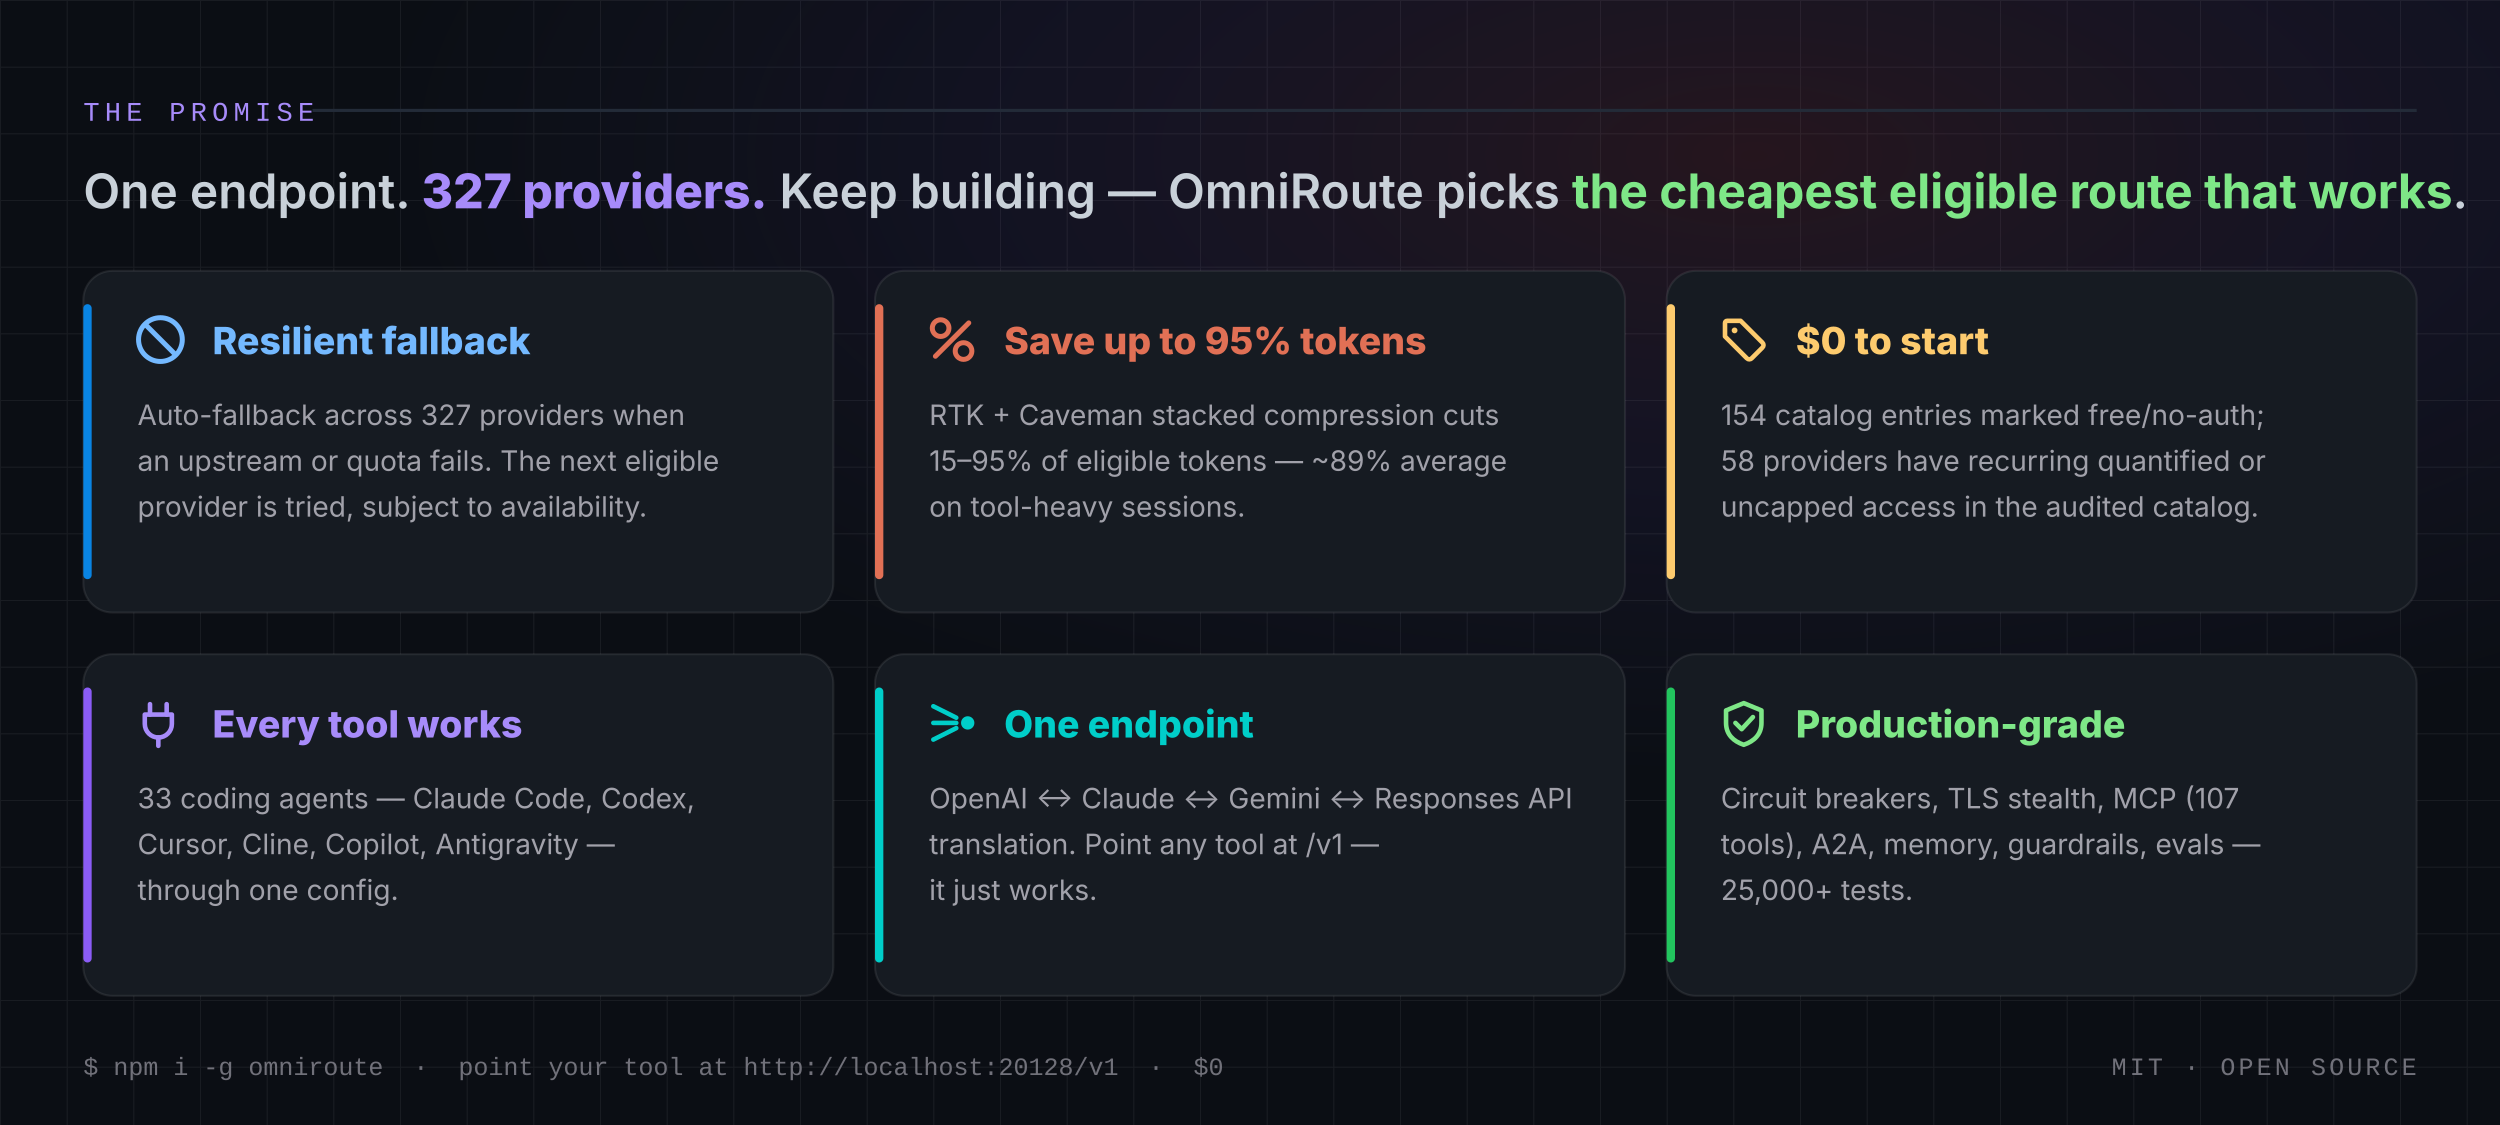
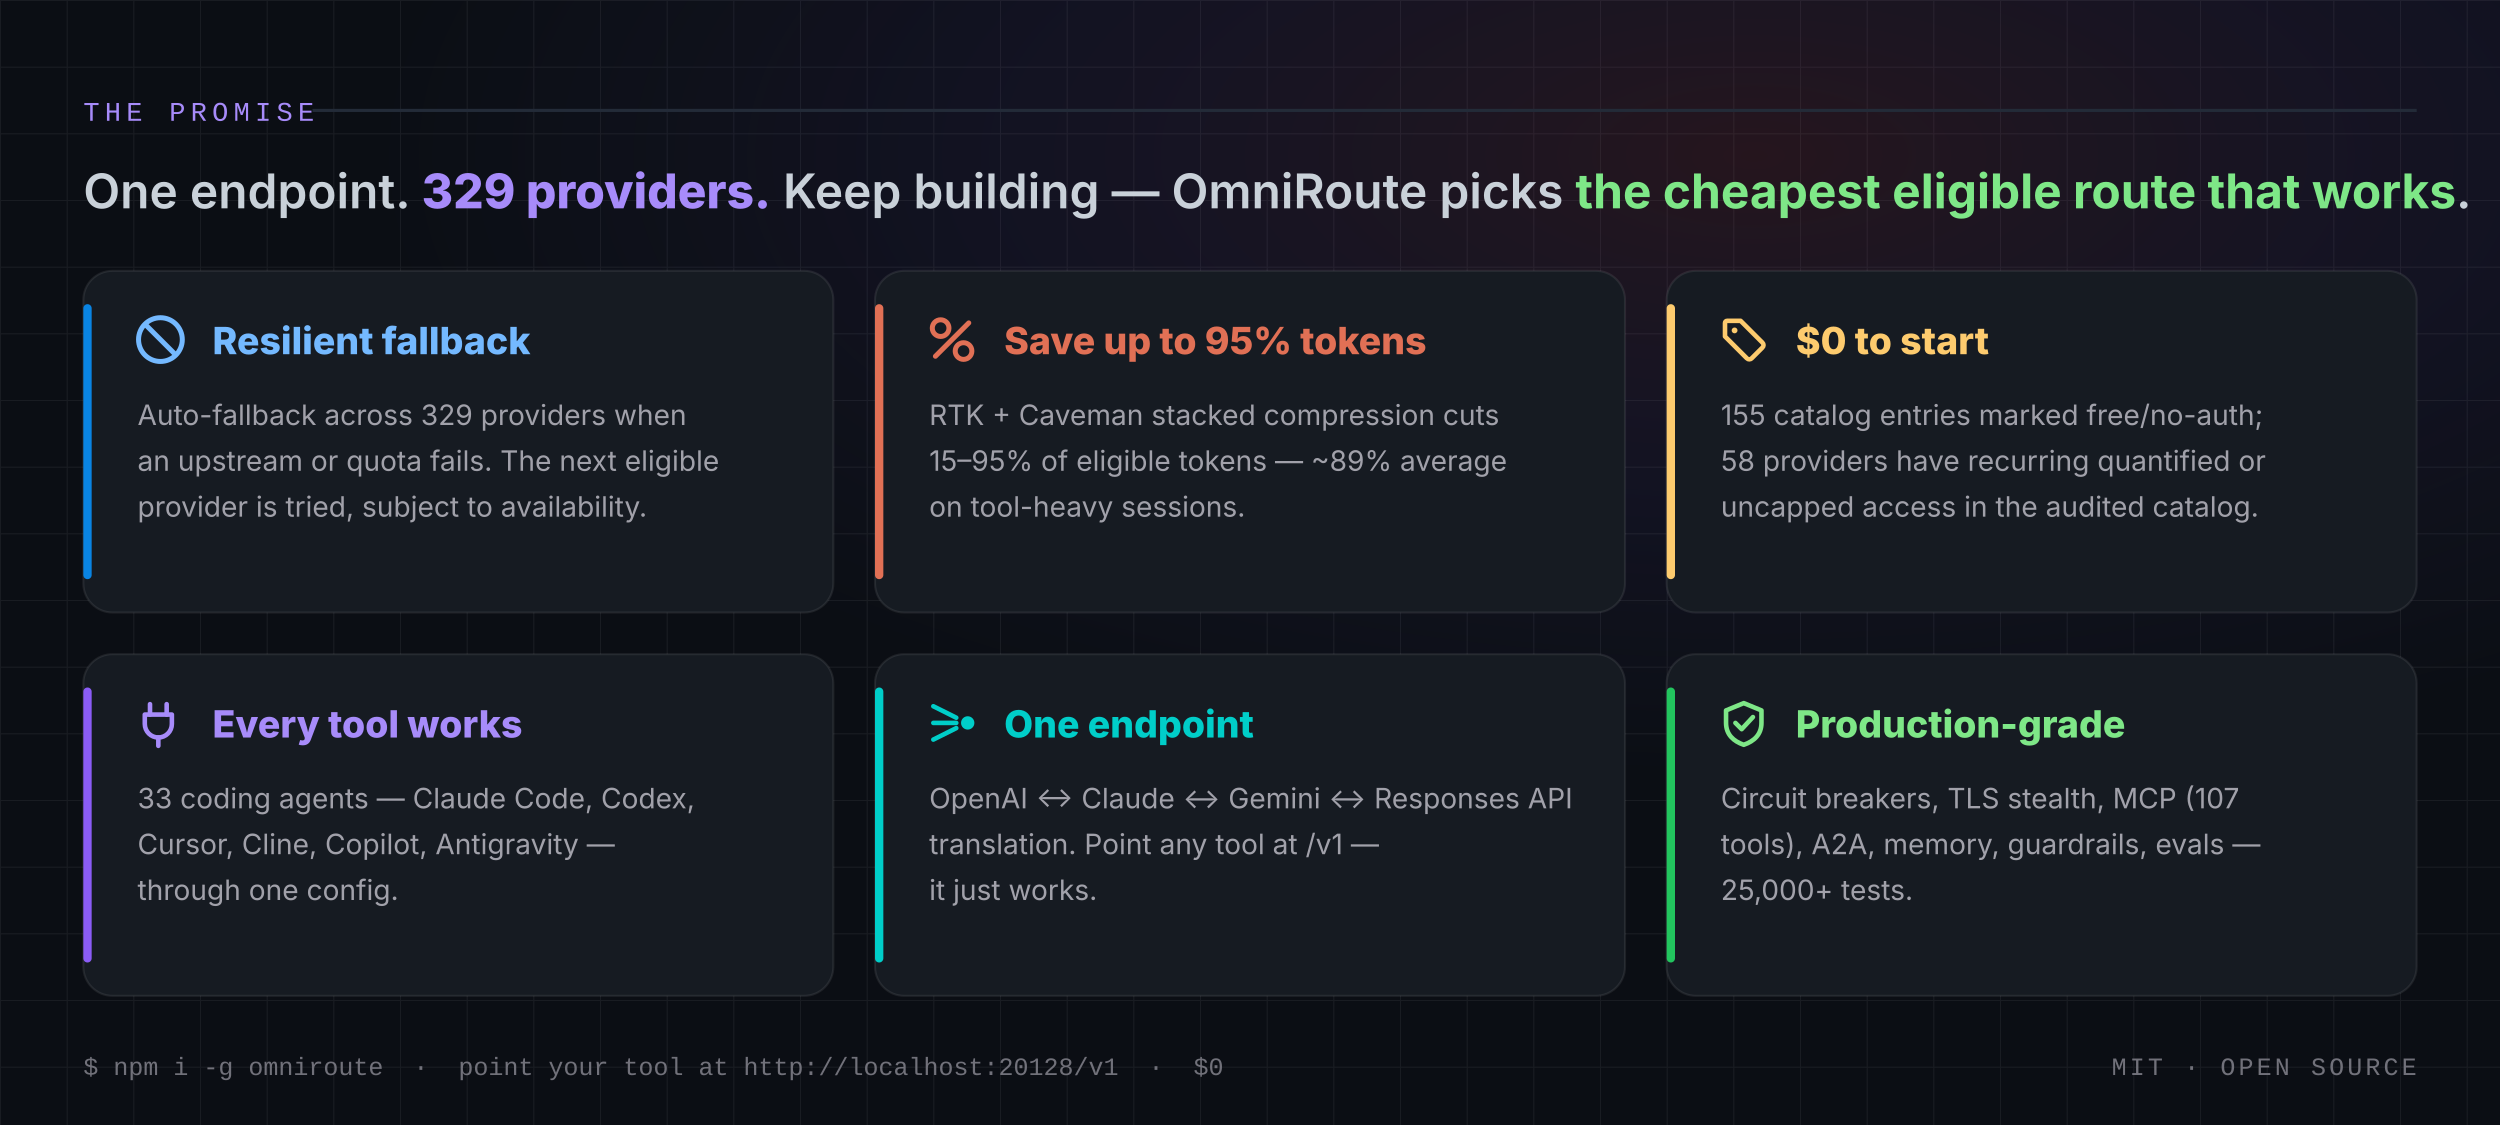
- <svg xmlns="http://www.w3.org/2000/svg" viewBox="0 0 1200 540" role="img" aria-label="The OmniRoute promise: one endpoint, 327 providers — keep building while OmniRoute picks the cheapest eligible route that works. Six pillars. Resilient fallback: automatic fallback across 327 providers when an upstream or quota fails; the next eligible provider is tried subject to availability. Save up to 95 percent of tokens: RTK plus Caveman stacked compression cuts 15 to 95 percent of eligible tokens, about 89 percent average on tool-heavy sessions. Zero dollars to start: 154 catalog entries marked free or no-auth, including 58 providers represented by recurring quantified or uncapped catalog access. Every tool works: 33 coding agents including Claude Code, Codex, Cursor, Cline, Copilot and Antigravity through one config. One endpoint: OpenAI, Claude, Gemini and Responses API translation — point any tool at /v1 and it just works. Production-grade: circuit breakers, TLS stealth, MCP with 107 tools, A2A, memory, guardrails, evals — 25,000+ tests.">
+ <svg xmlns="http://www.w3.org/2000/svg" viewBox="0 0 1200 540" role="img" aria-label="The OmniRoute promise: one endpoint, 329 providers — keep building while OmniRoute picks the cheapest eligible route that works. Six pillars. Resilient fallback: automatic fallback across 329 providers when an upstream or quota fails; the next eligible provider is tried subject to availability. Save up to 95 percent of tokens: RTK plus Caveman stacked compression cuts 15 to 95 percent of eligible tokens, about 89 percent average on tool-heavy sessions. Zero dollars to start: 155 catalog entries marked free or no-auth, including 58 providers represented by recurring quantified or uncapped catalog access. Every tool works: 33 coding agents including Claude Code, Codex, Cursor, Cline, Copilot and Antigravity through one config. One endpoint: OpenAI, Claude, Gemini and Responses API translation — point any tool at /v1 and it just works. Production-grade: circuit breakers, TLS stealth, MCP with 107 tools, A2A, memory, guardrails, evals — 25,000+ tests.">
  <defs>
    <pattern id="gridPaperP" width="32" height="32" patternUnits="userSpaceOnUse">
      <path d="M 32 0 L 0 0 0 32" fill="none" stroke="#ffffff" stroke-opacity="0.06" stroke-width="1" />
    </pattern>
    <radialGradient id="bgGlowP" cx="70%" cy="14%" r="55%">
      <stop offset="0%" stop-color="#e54d5e" stop-opacity="0.12" />
      <stop offset="55%" stop-color="#8b5cf6" stop-opacity="0.06" />
      <stop offset="100%" stop-color="#6366f1" stop-opacity="0" />
    </radialGradient>
  </defs>
  <rect width="1200" height="540" fill="#0b0e14" />
  <rect width="1200" height="540" fill="url(#gridPaperP)" />
  <rect width="1200" height="540" fill="url(#bgGlowP)" />
  <g>
    <text x="40" y="58" font-family="Consolas, 'Courier New', monospace" font-size="13" letter-spacing="2.5" fill="#a78bfa">THE PROMISE</text>
    <line x1="150" y1="53" x2="1160" y2="53" stroke="#232b38" stroke-width="1.5" />
  </g>
  <g>
-     <text x="40" y="100" font-family="Inter, 'Segoe UI', Arial, Helvetica, system-ui, sans-serif" font-size="23" font-weight="600" fill="#c9d1d9">One endpoint. <tspan fill="#a78bfa" font-weight="800">327 providers.</tspan> Keep building — OmniRoute picks <tspan fill="#7ee787" font-weight="700">the cheapest eligible route that works</tspan>.</text>
+     <text x="40" y="100" font-family="Inter, 'Segoe UI', Arial, Helvetica, system-ui, sans-serif" font-size="23" font-weight="600" fill="#c9d1d9">One endpoint. <tspan fill="#a78bfa" font-weight="800">329 providers.</tspan> Keep building — OmniRoute picks <tspan fill="#7ee787" font-weight="700">the cheapest eligible route that works</tspan>.</text>
  </g>
  <g font-family="Inter, 'Segoe UI', Arial, Helvetica, system-ui, sans-serif">
    <g>
      <rect x="40" y="130" width="360" height="164" rx="14" fill="#161b22" stroke="#ffffff" stroke-opacity="0.08" stroke-width="1" />
      <rect x="40" y="130" width="360" height="164" rx="14" fill="none" stroke="#74b9ff" stroke-width="1.5" opacity="0">
        <animate attributeName="opacity" values="0;0.9;0;0" keyTimes="0;0.055;0.12;1" dur="12s" begin="3s" repeatCount="indefinite" />
      </rect>
      <rect x="40" y="146" width="4" height="132" rx="2" fill="#0984e3" />
      <g transform="translate(66,152)" stroke="#74b9ff" stroke-width="2.4" fill="none" stroke-linecap="round">
        <circle cx="11" cy="11" r="10.5" />
        <line x1="3.9" y1="3.9" x2="18.1" y2="18.1" />
      </g>
      <text x="102" y="170" font-size="18" font-weight="800" fill="#74b9ff">Resilient fallback</text>
-       <text x="66" y="204" font-size="13.5" fill="#a1a1aa">Auto-fallback across 327 providers when</text>
+       <text x="66" y="204" font-size="13.5" fill="#a1a1aa">Auto-fallback across 329 providers when</text>
      <text x="66" y="226" font-size="13.5" fill="#a1a1aa">an upstream or quota fails. The next eligible</text>
      <text x="66" y="248" font-size="13.5" fill="#a1a1aa">provider is tried, subject to availability.</text>
    </g>
    <g>
      <rect x="420" y="130" width="360" height="164" rx="14" fill="#161b22" stroke="#ffffff" stroke-opacity="0.08" stroke-width="1" />
      <rect x="420" y="130" width="360" height="164" rx="14" fill="none" stroke="#e17055" stroke-width="1.5" opacity="0">
        <animate attributeName="opacity" values="0;0;0.9;0;0" keyTimes="0;0.167;0.222;0.287;1" dur="12s" begin="3s" repeatCount="indefinite" />
      </rect>
      <rect x="420" y="146" width="4" height="132" rx="2" fill="#e17055" />
      <g transform="translate(446,152)" stroke="#e17055" stroke-width="2.4" fill="none" stroke-linecap="round">
        <circle cx="5.5" cy="5.5" r="4" />
        <circle cx="16.5" cy="16.5" r="4" />
        <line x1="19" y1="3" x2="3" y2="19" />
      </g>
      <text x="482" y="170" font-size="18" font-weight="800" fill="#e17055">Save up to 95% tokens</text>
      <text x="446" y="204" font-size="13.5" fill="#a1a1aa">RTK + Caveman stacked compression cuts</text>
      <text x="446" y="226" font-size="13.5" fill="#a1a1aa">15–95% of eligible tokens — ~89% average</text>
      <text x="446" y="248" font-size="13.5" fill="#a1a1aa">on tool-heavy sessions.</text>
    </g>
    <g>
      <rect x="800" y="130" width="360" height="164" rx="14" fill="#161b22" stroke="#ffffff" stroke-opacity="0.08" stroke-width="1" />
      <rect x="800" y="130" width="360" height="164" rx="14" fill="none" stroke="#fdcb6e" stroke-width="1.5" opacity="0">
        <animate attributeName="opacity" values="0;0;0.9;0;0" keyTimes="0;0.334;0.389;0.454;1" dur="12s" begin="3s" repeatCount="indefinite" />
      </rect>
      <rect x="800" y="146" width="4" height="132" rx="2" fill="#fdcb6e" />
      <g transform="translate(826,152)" stroke="#fdcb6e" stroke-width="2.2" fill="none" stroke-linecap="round" stroke-linejoin="round">
        <path d="M 2,9.5 L 2,3 A 1,1 0 0 1 3,2 L 9.5,2 L 20,12.5 A 1.6,1.6 0 0 1 20,14.8 L 14.8,20 A 1.6,1.6 0 0 1 12.5,20 Z" />
        <circle cx="6.6" cy="6.6" r="1.4" fill="#fdcb6e" stroke="none" />
      </g>
      <text x="862" y="170" font-size="18" font-weight="800" fill="#fdcb6e">$0 to start</text>
-       <text x="826" y="204" font-size="13.5" fill="#a1a1aa">154 catalog entries marked free/no-auth;</text>
+       <text x="826" y="204" font-size="13.5" fill="#a1a1aa">155 catalog entries marked free/no-auth;</text>
      <text x="826" y="226" font-size="13.5" fill="#a1a1aa">58 providers have recurring quantified or</text>
      <text x="826" y="248" font-size="13.5" fill="#a1a1aa">uncapped access in the audited catalog.</text>
    </g>
    <g>
      <rect x="40" y="314" width="360" height="164" rx="14" fill="#161b22" stroke="#ffffff" stroke-opacity="0.08" stroke-width="1" />
      <rect x="40" y="314" width="360" height="164" rx="14" fill="none" stroke="#a78bfa" stroke-width="1.5" opacity="0">
        <animate attributeName="opacity" values="0;0;0.9;0;0" keyTimes="0;0.5;0.555;0.62;1" dur="12s" begin="3s" repeatCount="indefinite" />
      </rect>
      <rect x="40" y="330" width="4" height="132" rx="2" fill="#8b5cf6" />
      <g transform="translate(66,336)" stroke="#a78bfa" stroke-width="2.2" fill="none" stroke-linecap="round" stroke-linejoin="round">
        <path d="M 6,2 L 6,7 M 14,2 L 14,7" />
        <path d="M 3.5,7 L 16.5,7 L 16.5,11.5 A 6.5,6.5 0 0 1 10,18 A 6.5,6.5 0 0 1 3.5,11.5 Z" />
        <path d="M 10,18 L 10,22" />
      </g>
      <text x="102" y="354" font-size="18" font-weight="800" fill="#a78bfa">Every tool works</text>
      <text x="66" y="388" font-size="13.5" fill="#a1a1aa">33 coding agents — Claude Code, Codex,</text>
      <text x="66" y="410" font-size="13.5" fill="#a1a1aa">Cursor, Cline, Copilot, Antigravity —</text>
      <text x="66" y="432" font-size="13.5" fill="#a1a1aa">through one config.</text>
    </g>
    <g>
      <rect x="420" y="314" width="360" height="164" rx="14" fill="#161b22" stroke="#ffffff" stroke-opacity="0.08" stroke-width="1" />
      <rect x="420" y="314" width="360" height="164" rx="14" fill="none" stroke="#00cec9" stroke-width="1.5" opacity="0">
        <animate attributeName="opacity" values="0;0;0.9;0;0" keyTimes="0;0.667;0.722;0.787;1" dur="12s" begin="3s" repeatCount="indefinite" />
      </rect>
      <rect x="420" y="330" width="4" height="132" rx="2" fill="#00cec9" />
      <g transform="translate(446,336)" stroke="#00cec9" stroke-width="2.2" fill="none" stroke-linecap="round">
        <path d="M 2,3 L 13,8.5 M 2,11 L 13,11 M 2,19 L 13,13.5" />
        <circle cx="18.5" cy="11" r="3.2" fill="#00cec9" stroke="none" />
      </g>
      <text x="482" y="354" font-size="18" font-weight="800" fill="#00cec9">One endpoint</text>
      <text x="446" y="388" font-size="13.5" fill="#a1a1aa">OpenAI ↔ Claude ↔ Gemini ↔ Responses API</text>
      <text x="446" y="410" font-size="13.5" fill="#a1a1aa">translation. Point any tool at /v1 —</text>
      <text x="446" y="432" font-size="13.5" fill="#a1a1aa">it just works.</text>
    </g>
    <g>
      <rect x="800" y="314" width="360" height="164" rx="14" fill="#161b22" stroke="#ffffff" stroke-opacity="0.08" stroke-width="1" />
      <rect x="800" y="314" width="360" height="164" rx="14" fill="none" stroke="#7ee787" stroke-width="1.5" opacity="0">
        <animate attributeName="opacity" values="0;0;0.9;0;0" keyTimes="0;0.834;0.889;0.954;1" dur="12s" begin="3s" repeatCount="indefinite" />
      </rect>
      <rect x="800" y="330" width="4" height="132" rx="2" fill="#22c55e" />
      <g transform="translate(826,336)" stroke="#7ee787" stroke-width="2.2" fill="none" stroke-linecap="round" stroke-linejoin="round">
        <path d="M 11,1.5 L 19.5,5 L 19.5,11 C 19.5,16.5 16,19.8 11,21.5 C 6,19.8 2.5,16.5 2.5,11 L 2.5,5 Z" />
        <path d="M 7,11 L 10,14 L 15.4,8.2" />
      </g>
      <text x="862" y="354" font-size="18" font-weight="800" fill="#7ee787">Production-grade</text>
      <text x="826" y="388" font-size="13.5" fill="#a1a1aa">Circuit breakers, TLS stealth, MCP (107</text>
      <text x="826" y="410" font-size="13.5" fill="#a1a1aa">tools), A2A, memory, guardrails, evals —</text>
      <text x="826" y="432" font-size="13.5" fill="#a1a1aa">25,000+ tests.</text>
    </g>
  </g>
  <g>
    <text x="40" y="516" font-family="Consolas, 'Courier New', monospace" font-size="12" fill="#71717a">$ npm i -g omniroute  ·  point your tool at http://localhost:20128/v1  ·  $0</text>
    <text x="1160" y="516" text-anchor="end" font-family="Consolas, 'Courier New', monospace" font-size="12" letter-spacing="1.5" fill="#71717a">MIT · OPEN SOURCE</text>
  </g>
</svg>
